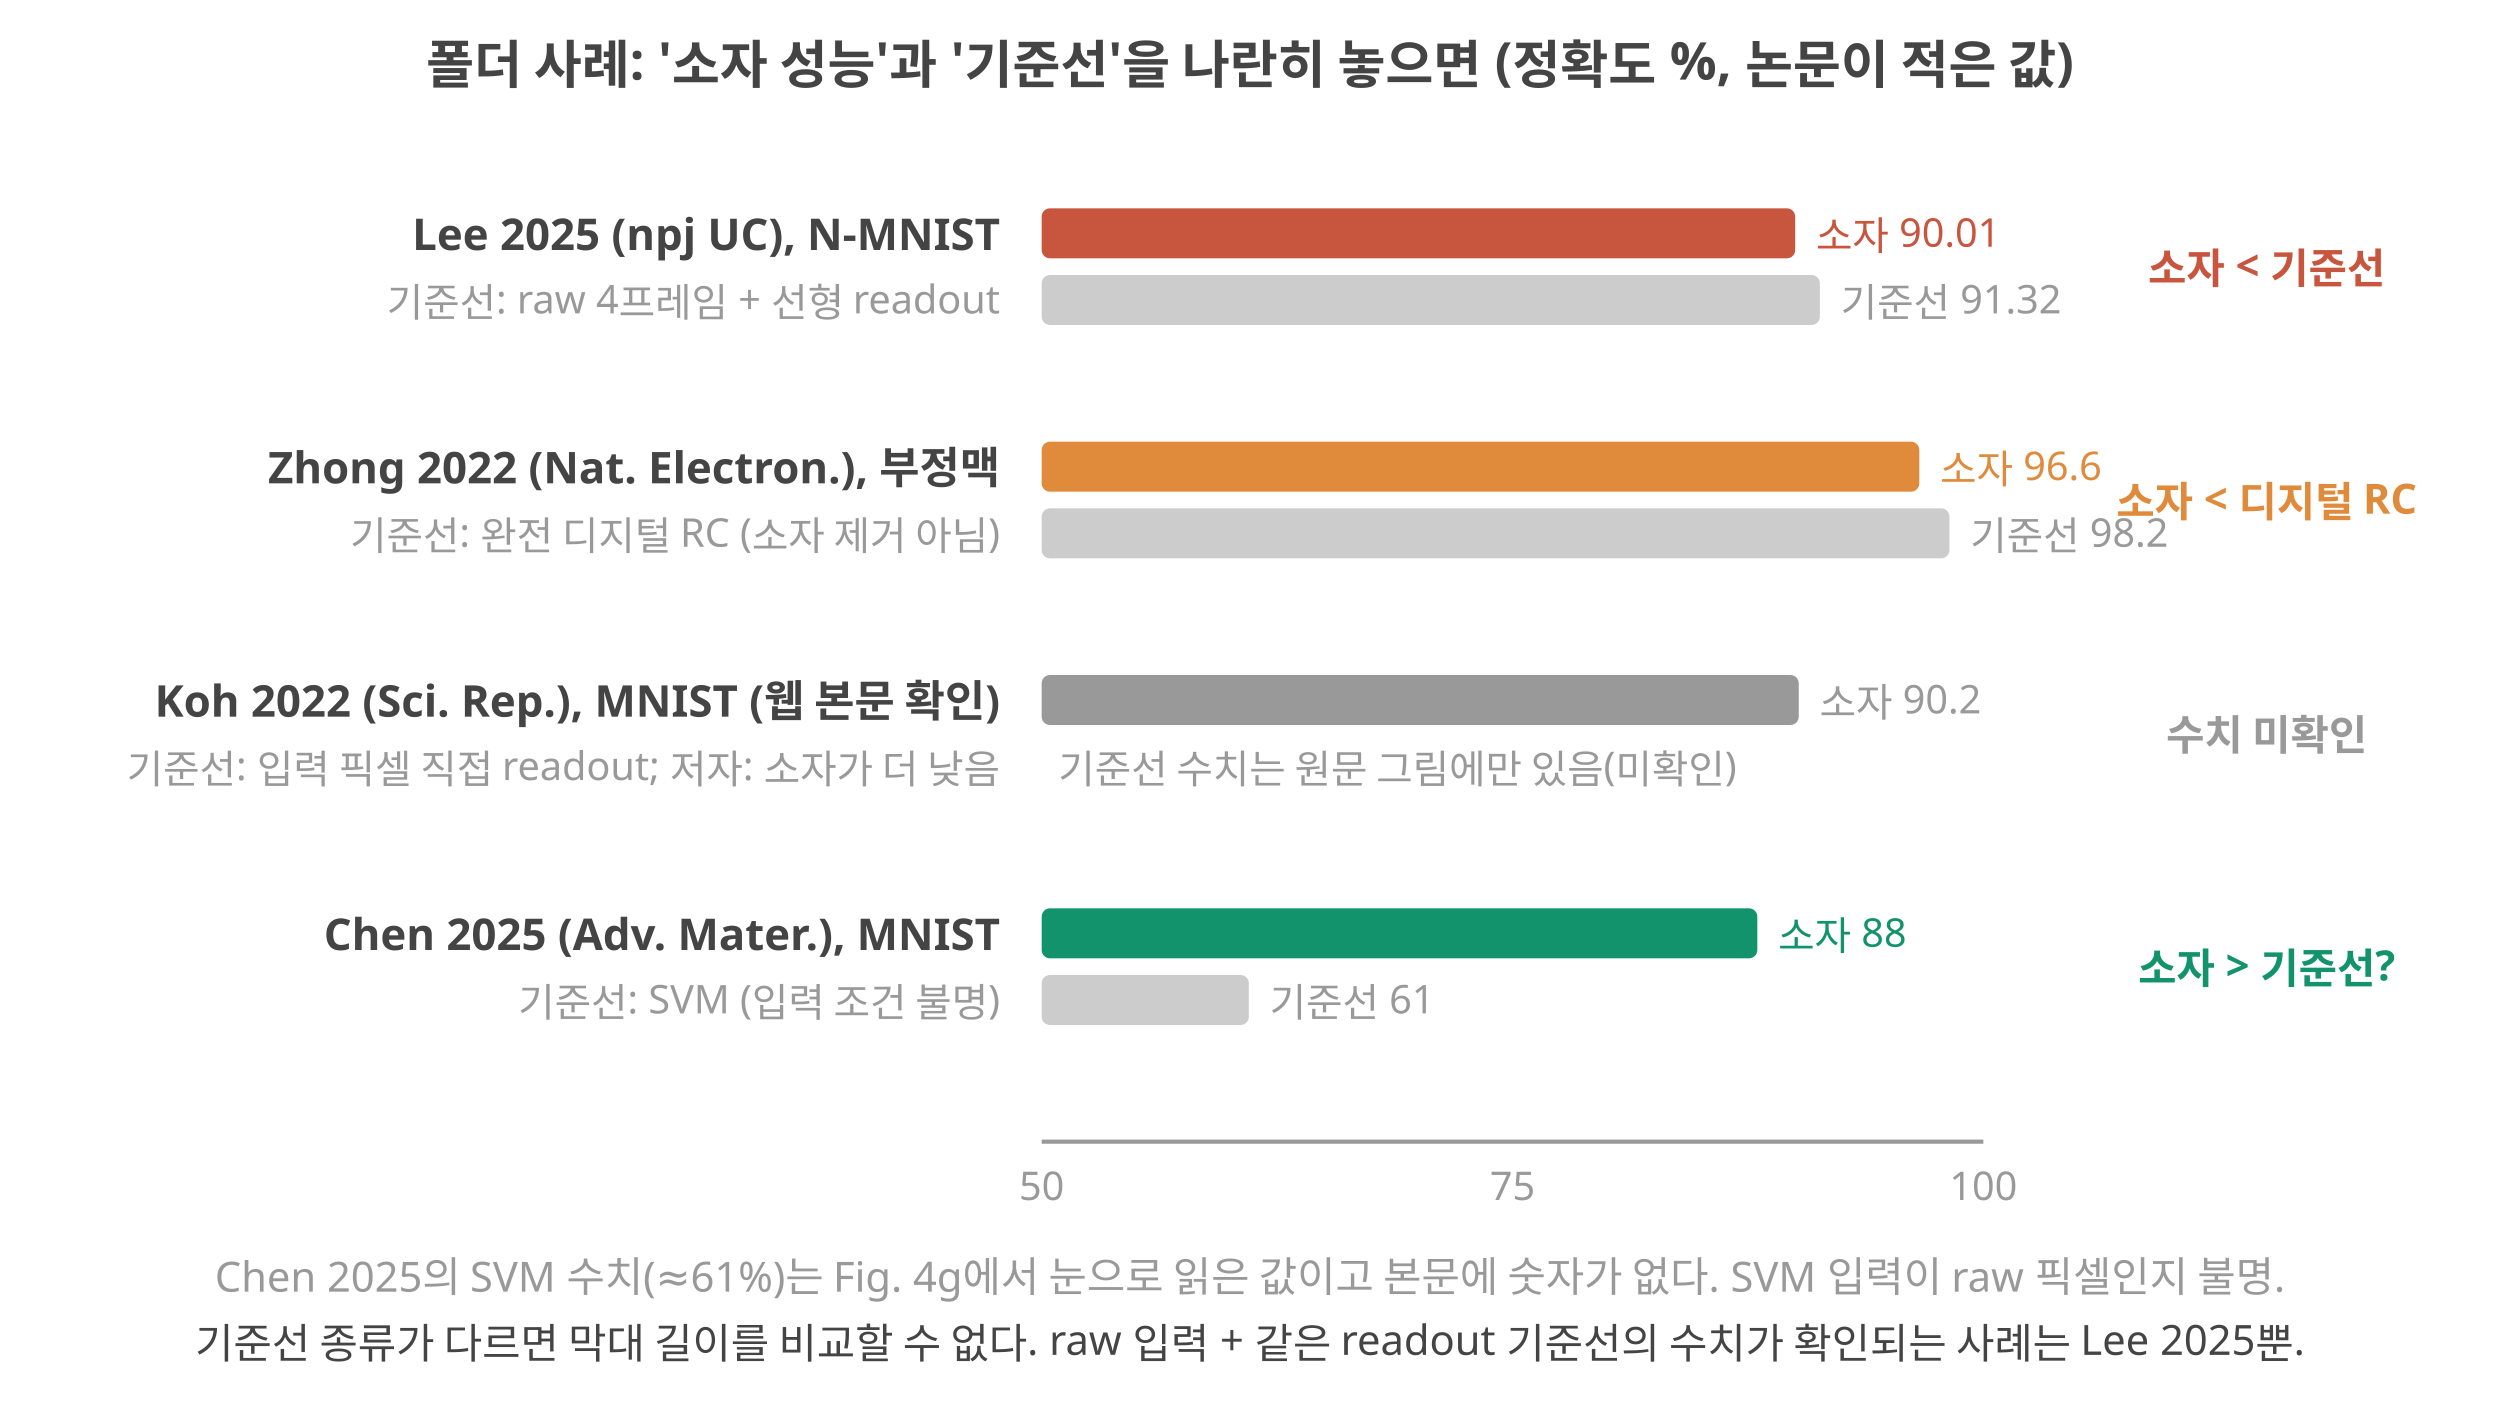
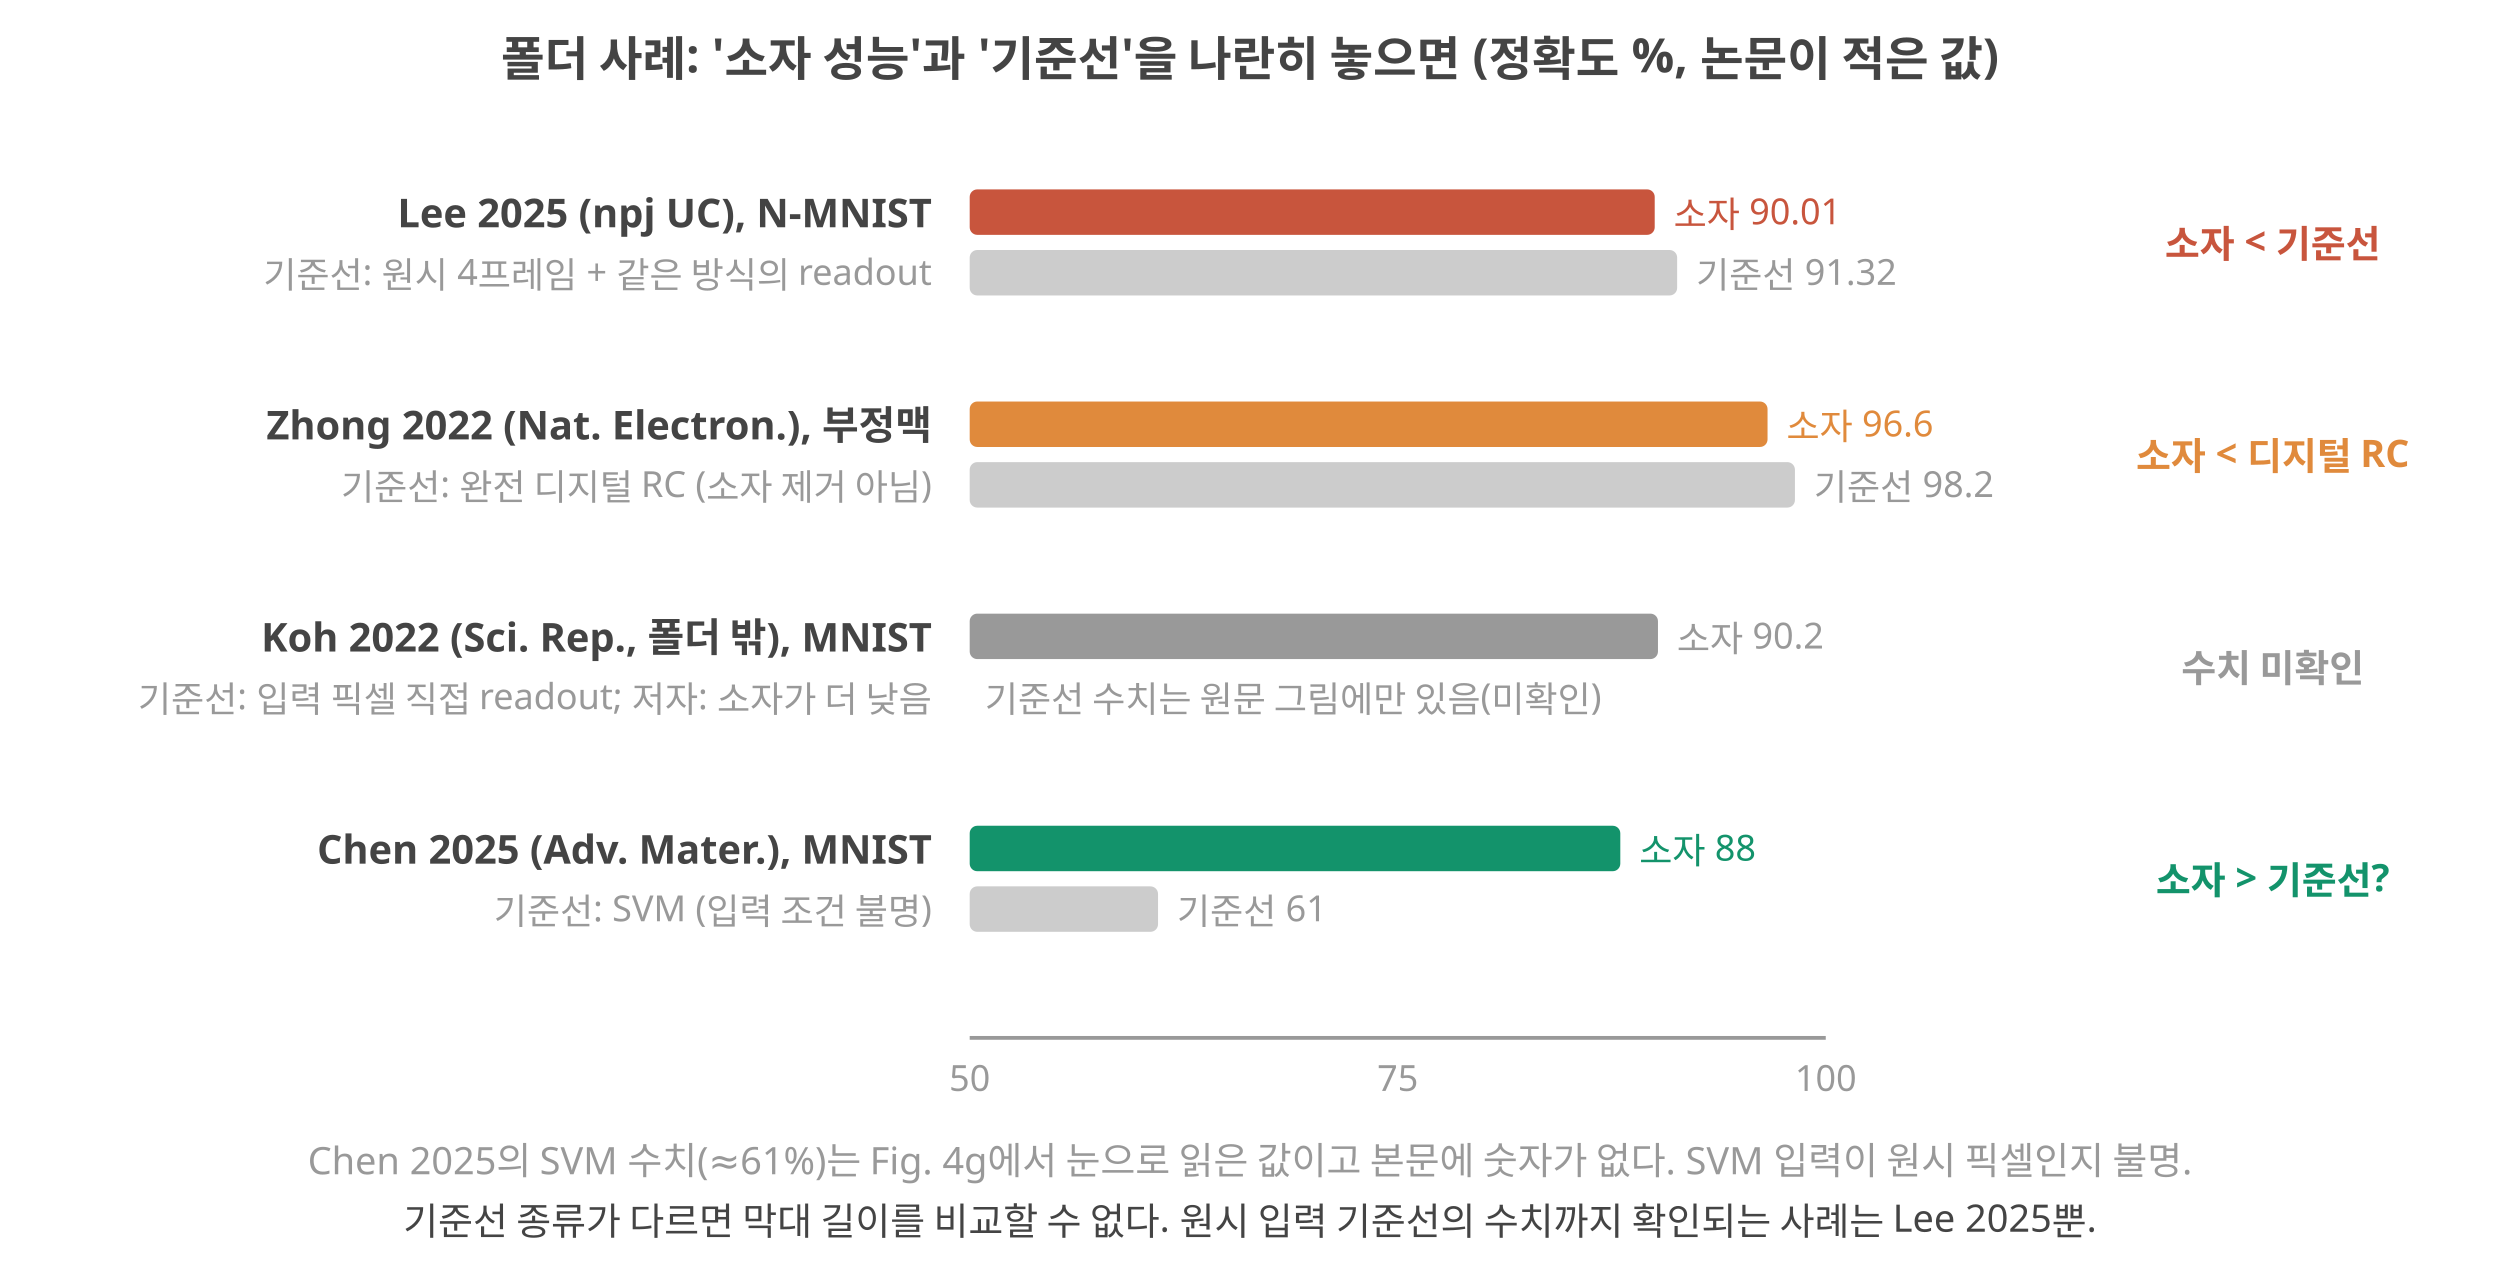
- <svg xmlns="http://www.w3.org/2000/svg" viewBox="0 0 600 340" width="100%" font-family="Noto Sans KR, Malgun Gothic, sans-serif" font-size="13" fill="#444">
+ <svg xmlns="http://www.w3.org/2000/svg" viewBox="0 0 660 340" width="100%" font-family="Noto Sans KR, Malgun Gothic, sans-serif" font-size="13" fill="#444">
  <defs>
    <marker id="arr" viewBox="0 0 10 10" refX="9" refY="5" markerWidth="7" markerHeight="7" orient="auto-start-reverse">
      <path d="M0,0 L10,5 L0,10 z" fill="#444" />
    </marker>
  </defs>
-   <text x="300" y="20" font-size="12.5" fill="#444" text-anchor="middle" font-weight="bold">폴더 사례: '소자 성능'과 '기준선'을 나란히 놓으면 (정확도 %, 논문이 적은 값)</text>
-   <text x="240" y="60" font-size="10.5" fill="#444" text-anchor="end" font-weight="bold">Lee 2025 (npj UC), N-MNIST</text>
-   <text x="240" y="76" font-size="9.5" fill="#999" text-anchor="end" font-weight="normal">기준선: raw 4프레임 + 선형 readout</text>
-   <rect x="250" y="50" width="180.845" height="12" rx="2" fill="#c8553d" stroke="none" stroke-width="1.2" />
-   <text x="435.845" y="60" font-size="9.5" fill="#c8553d" text-anchor="start" font-weight="normal">소자 90.01</text>
-   <rect x="250" y="66" width="186.766" height="12" rx="2" fill="#ccc" stroke="none" stroke-width="1.2" />
-   <text x="441.766" y="76" font-size="9.5" fill="#999" text-anchor="start" font-weight="normal">기준선 91.32</text>
-   <text x="544" y="68" font-size="10" fill="#c8553d" text-anchor="middle" font-weight="bold">소자 &lt; 기준선</text>
-   <text x="240" y="116" font-size="10.5" fill="#444" text-anchor="end" font-weight="bold">Zhong 2022 (Nat. Electron.), 부정맥</text>
-   <text x="240" y="132" font-size="9.5" fill="#999" text-anchor="end" font-weight="normal">기준선: 완전 디지털 RC (소자 제거 아님)</text>
-   <rect x="250" y="106" width="210.632" height="12" rx="2" fill="#e08a3c" stroke="none" stroke-width="1.2" />
-   <text x="465.632" y="116" font-size="9.5" fill="#e08a3c" text-anchor="start" font-weight="normal">소자 96.6</text>
-   <rect x="250" y="122" width="217.864" height="12" rx="2" fill="#ccc" stroke="none" stroke-width="1.2" />
-   <text x="472.864" y="132" font-size="9.5" fill="#999" text-anchor="start" font-weight="normal">기준선 98.2</text>
-   <text x="544" y="124" font-size="10" fill="#e08a3c" text-anchor="middle" font-weight="bold">소자 &lt; 디지털 RC</text>
-   <text x="240" y="172" font-size="10.5" fill="#444" text-anchor="end" font-weight="bold">Koh 2022 (Sci. Rep.), MNIST (웹 본문 확인)</text>
-   <text x="240" y="188" font-size="9.5" fill="#999" text-anchor="end" font-weight="normal">기준선: 입력 픽셀 직접 readout; 저자: 소자가 더 낮음</text>
-   <rect x="250" y="162" width="181.704" height="12" rx="2" fill="#999" stroke="none" stroke-width="1.2" />
-   <text x="436.704" y="172" font-size="9.5" fill="#999" text-anchor="start" font-weight="normal">소자 90.2</text>
-   <text x="254" y="188" font-size="9.5" fill="#999" text-anchor="start" font-weight="normal">기준선 수치는 원문 그림에만 있음(미확인)</text>
-   <text x="544" y="180" font-size="10" fill="#999" text-anchor="middle" font-weight="bold">수치 미확인</text>
-   <text x="240" y="228" font-size="10.5" fill="#444" text-anchor="end" font-weight="bold">Chen 2025 (Adv. Mater.), MNIST</text>
-   <text x="240" y="244" font-size="9.5" fill="#999" text-anchor="end" font-weight="normal">기준선: SVM (입력 조건 불명)</text>
-   <rect x="250" y="218" width="171.76" height="12" rx="2" fill="#13936b" stroke="none" stroke-width="1.2" />
-   <text x="426.76" y="228" font-size="9.5" fill="#13936b" text-anchor="start" font-weight="normal">소자 88</text>
-   <rect x="250" y="234" width="49.72" height="12" rx="2" fill="#ccc" stroke="none" stroke-width="1.2" />
-   <text x="304.72" y="244" font-size="9.5" fill="#999" text-anchor="start" font-weight="normal">기준선 61</text>
-   <text x="544" y="236" font-size="10" fill="#13936b" text-anchor="middle" font-weight="bold">소자 &gt; 기준선?</text>
-   <line x1="250" y1="274" x2="476" y2="274" stroke="#999" stroke-width="1" />
-   <text x="250.0" y="288" font-size="9.5" fill="#999" text-anchor="middle" font-weight="normal">50</text>
-   <text x="363.0" y="288" font-size="9.5" fill="#999" text-anchor="middle" font-weight="normal">75</text>
-   <text x="476.0" y="288" font-size="9.5" fill="#999" text-anchor="middle" font-weight="normal">100</text>
-   <text x="300" y="310" font-size="10" fill="#999" text-anchor="middle" font-weight="normal">Chen 2025의 SVM 수치(≈61%)는 Fig. 4g에서 눈으로 읽은 값이고 본문에 숫자가 없다. SVM 입력이 raw 픽셀인지 불명.</text>
-   <text x="300" y="326" font-size="10" fill="#444" text-anchor="middle" font-weight="normal">기준선 종류가 다르면 막대 길이를 비교할 수 없다. raw 입력 + 같은 readout 기준선의 수치가 확인되는 사례는 Lee 2025뿐.</text>
+   <text x="330" y="20" font-size="12.5" fill="#444" text-anchor="middle" font-weight="bold">폴더 사례: '소자 성능'과 '기준선'을 나란히 놓으면 (정확도 %, 논문이 적은 값)</text>
+   <text x="246" y="60" font-size="10.5" fill="#444" text-anchor="end" font-weight="bold">Lee 2025 (npj UC), N-MNIST</text>
+   <text x="246" y="76" font-size="9.5" fill="#999" text-anchor="end" font-weight="normal">기준선: 원시 4프레임 + 같은 방식의 readout</text>
+   <rect x="256" y="50" width="180.845" height="12" rx="2" fill="#c8553d" stroke="none" stroke-width="1.2" />
+   <text x="441.845" y="60" font-size="9.5" fill="#c8553d" text-anchor="start" font-weight="normal">소자 90.01</text>
+   <rect x="256" y="66" width="186.766" height="12" rx="2" fill="#ccc" stroke="none" stroke-width="1.2" />
+   <text x="447.766" y="76" font-size="9.5" fill="#999" text-anchor="start" font-weight="normal">기준선 91.32</text>
+   <text x="600" y="68" font-size="10" fill="#c8553d" text-anchor="middle" font-weight="bold">소자 &lt; 기준선</text>
+   <text x="246" y="116" font-size="10.5" fill="#444" text-anchor="end" font-weight="bold">Zhong 2022 (Nat. Electron.), 부정맥</text>
+   <text x="246" y="132" font-size="9.5" fill="#999" text-anchor="end" font-weight="normal">기준선: 완전 디지털 RC (소자 제거 아님)</text>
+   <rect x="256" y="106" width="210.632" height="12" rx="2" fill="#e08a3c" stroke="none" stroke-width="1.2" />
+   <text x="471.632" y="116" font-size="9.5" fill="#e08a3c" text-anchor="start" font-weight="normal">소자 96.6</text>
+   <rect x="256" y="122" width="217.864" height="12" rx="2" fill="#ccc" stroke="none" stroke-width="1.2" />
+   <text x="478.864" y="132" font-size="9.5" fill="#999" text-anchor="start" font-weight="normal">기준선 98.2</text>
+   <text x="600" y="124" font-size="10" fill="#e08a3c" text-anchor="middle" font-weight="bold">소자 &lt; 디지털 RC</text>
+   <text x="246" y="172" font-size="10.5" fill="#444" text-anchor="end" font-weight="bold">Koh 2022 (Sci. Rep., 폴더 밖), MNIST</text>
+   <text x="246" y="188" font-size="9.5" fill="#999" text-anchor="end" font-weight="normal">기준선: 입력 픽셀 직접 readout; 저자: 소자가 더 낮음</text>
+   <rect x="256" y="162" width="181.704" height="12" rx="2" fill="#999" stroke="none" stroke-width="1.2" />
+   <text x="442.704" y="172" font-size="9.5" fill="#999" text-anchor="start" font-weight="normal">소자 90.2</text>
+   <text x="260" y="188" font-size="9.5" fill="#999" text-anchor="start" font-weight="normal">기준선 수치는 원문 그림에만 있음(미확인)</text>
+   <text x="600" y="180" font-size="10" fill="#999" text-anchor="middle" font-weight="bold">수치 미확인</text>
+   <text x="246" y="228" font-size="10.5" fill="#444" text-anchor="end" font-weight="bold">Chen 2025 (Adv. Mater.), MNIST</text>
+   <text x="246" y="244" font-size="9.5" fill="#999" text-anchor="end" font-weight="normal">기준선: SVM (입력 조건 불명)</text>
+   <rect x="256" y="218" width="171.76" height="12" rx="2" fill="#13936b" stroke="none" stroke-width="1.2" />
+   <text x="432.76" y="228" font-size="9.5" fill="#13936b" text-anchor="start" font-weight="normal">소자 88</text>
+   <rect x="256" y="234" width="49.72" height="12" rx="2" fill="#ccc" stroke="none" stroke-width="1.2" />
+   <text x="310.72" y="244" font-size="9.5" fill="#999" text-anchor="start" font-weight="normal">기준선 61</text>
+   <text x="600" y="236" font-size="10" fill="#13936b" text-anchor="middle" font-weight="bold">소자 &gt; 기준선?</text>
+   <line x1="256" y1="274" x2="482" y2="274" stroke="#999" stroke-width="1" />
+   <text x="256.0" y="288" font-size="9.5" fill="#999" text-anchor="middle" font-weight="normal">50</text>
+   <text x="369.0" y="288" font-size="9.5" fill="#999" text-anchor="middle" font-weight="normal">75</text>
+   <text x="482.0" y="288" font-size="9.5" fill="#999" text-anchor="middle" font-weight="normal">100</text>
+   <text x="330" y="310" font-size="10" fill="#999" text-anchor="middle" font-weight="normal">Chen 2025의 SVM 수치(≈61%)는 Fig. 4g에서 눈으로 읽은 값이고 본문에 숫자가 없다. SVM 입력이 원시 픽셀인지 불명.</text>
+   <text x="330" y="326" font-size="10" fill="#444" text-anchor="middle" font-weight="normal">기준선 종류가 다르면 막대 길이를 비교할 수 없다. 원시 입력 기준선의 수치까지 확인되는 사례는 Lee 2025뿐.</text>
</svg>
